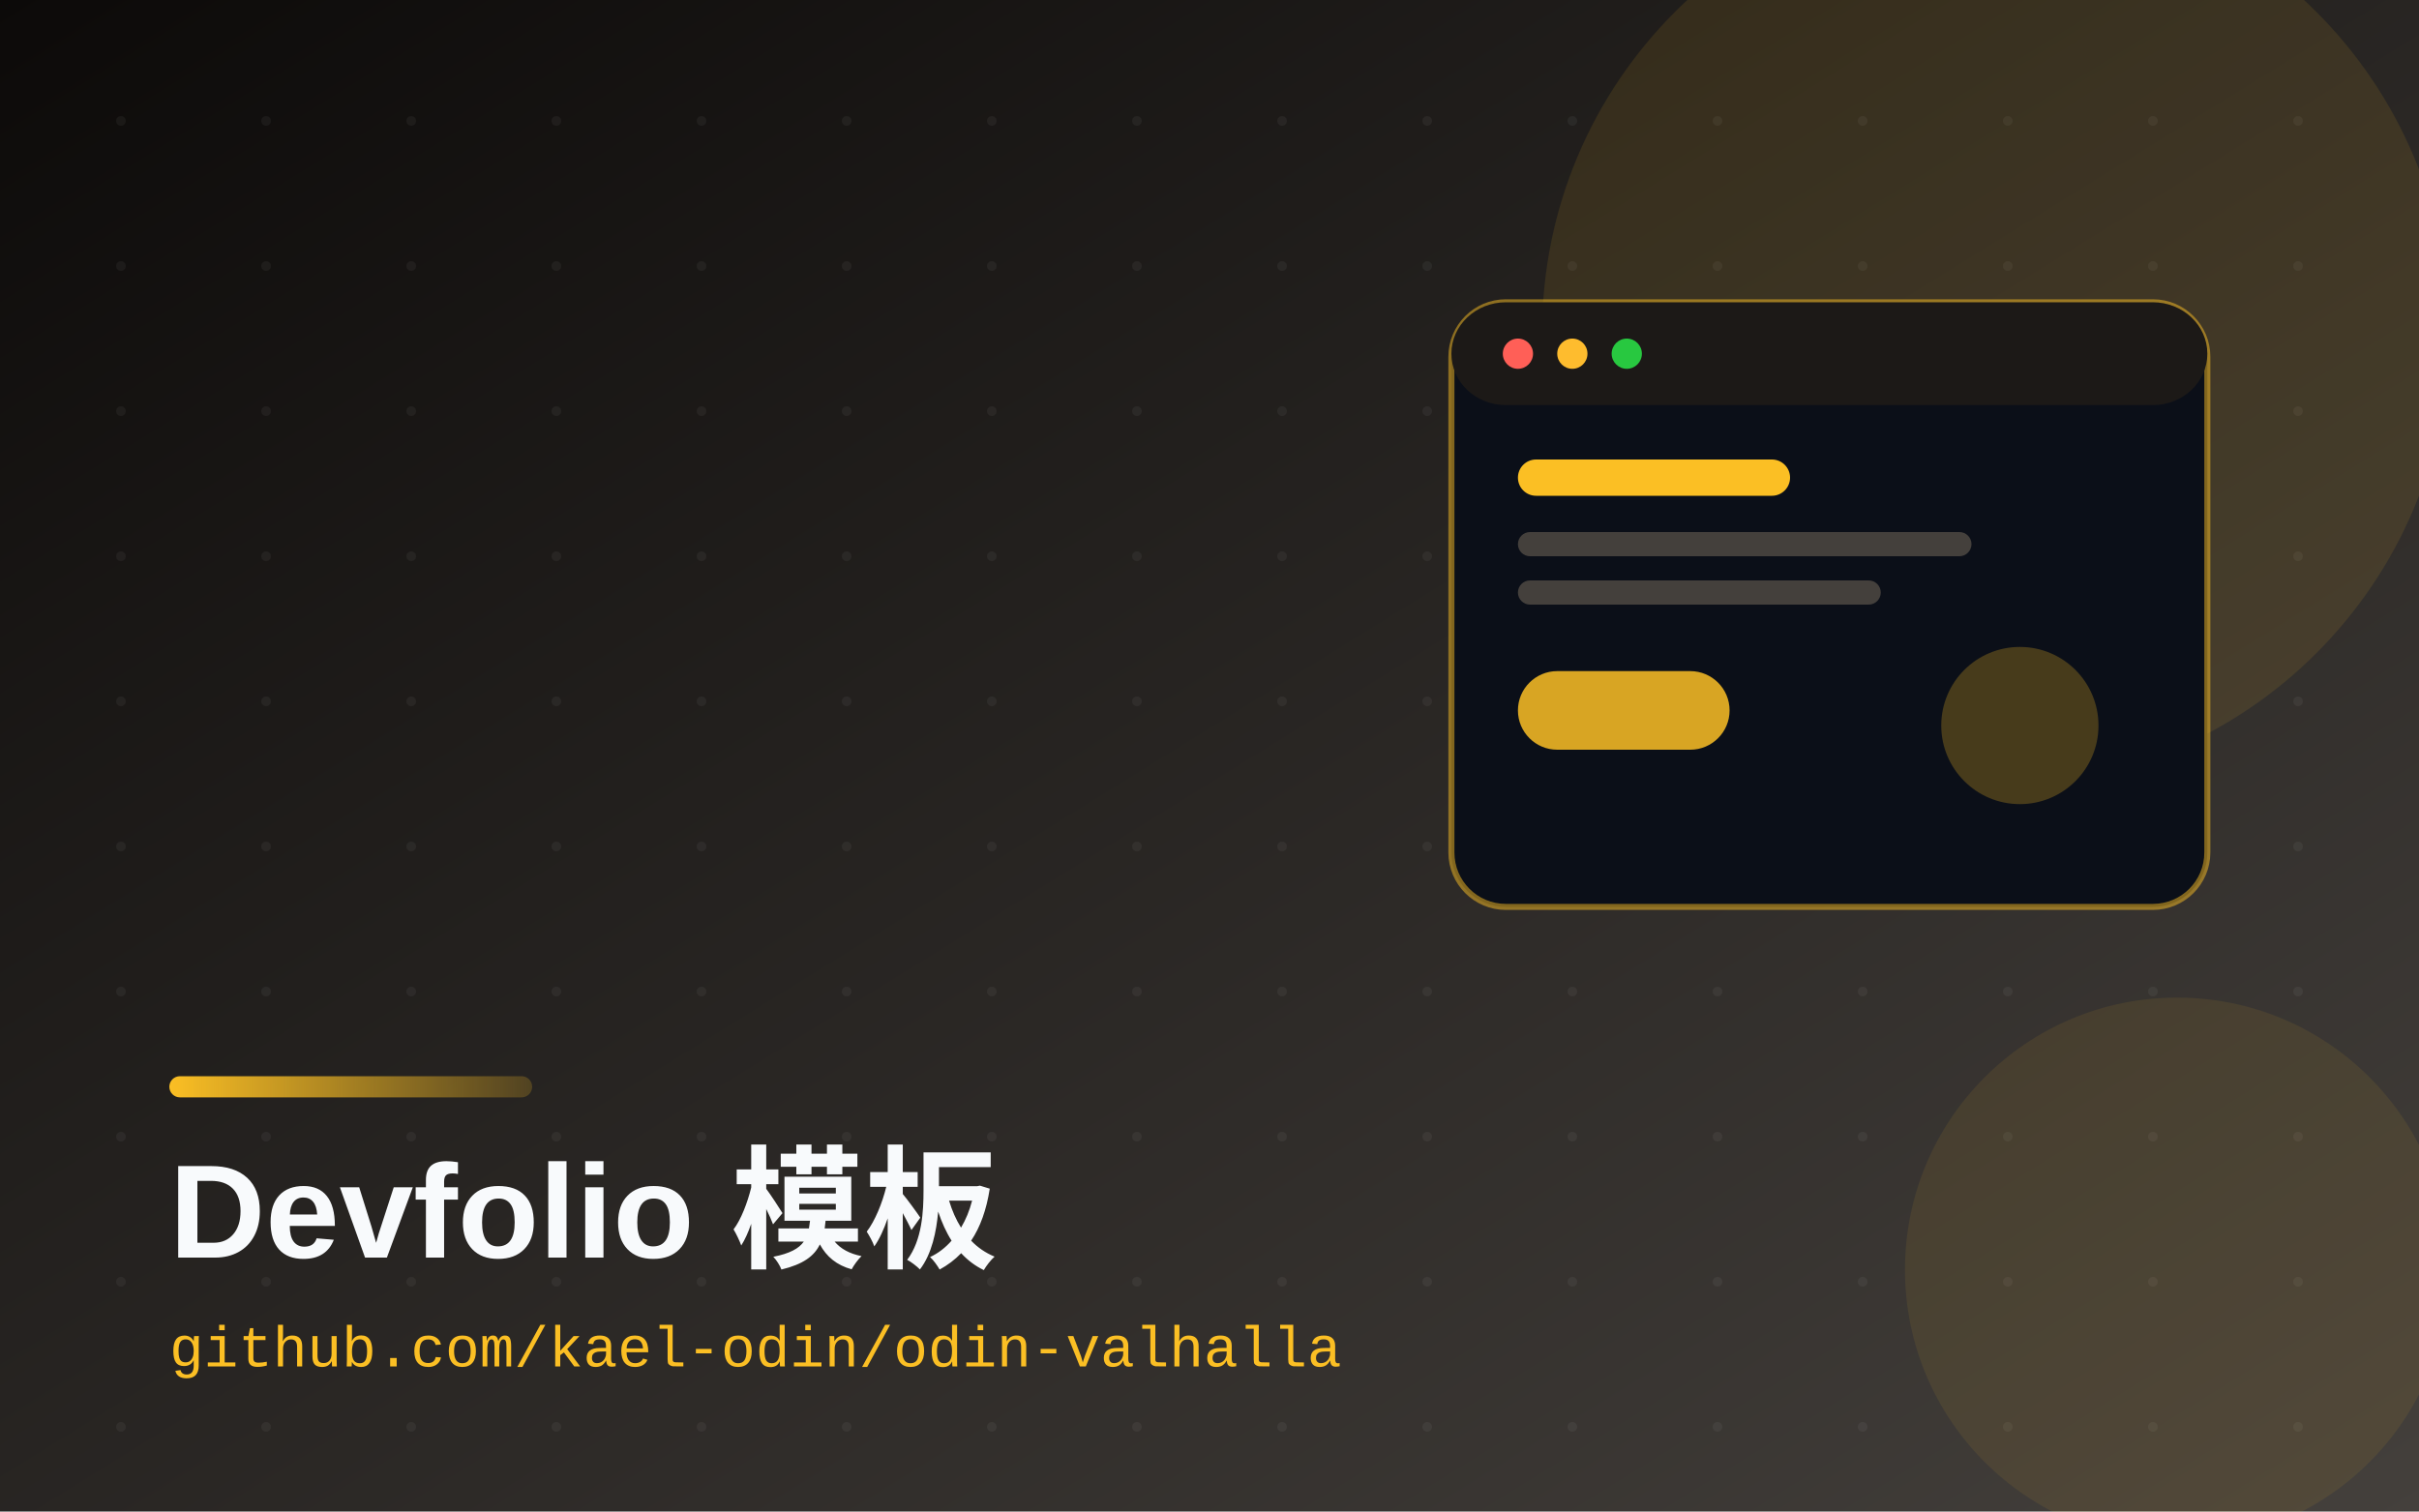
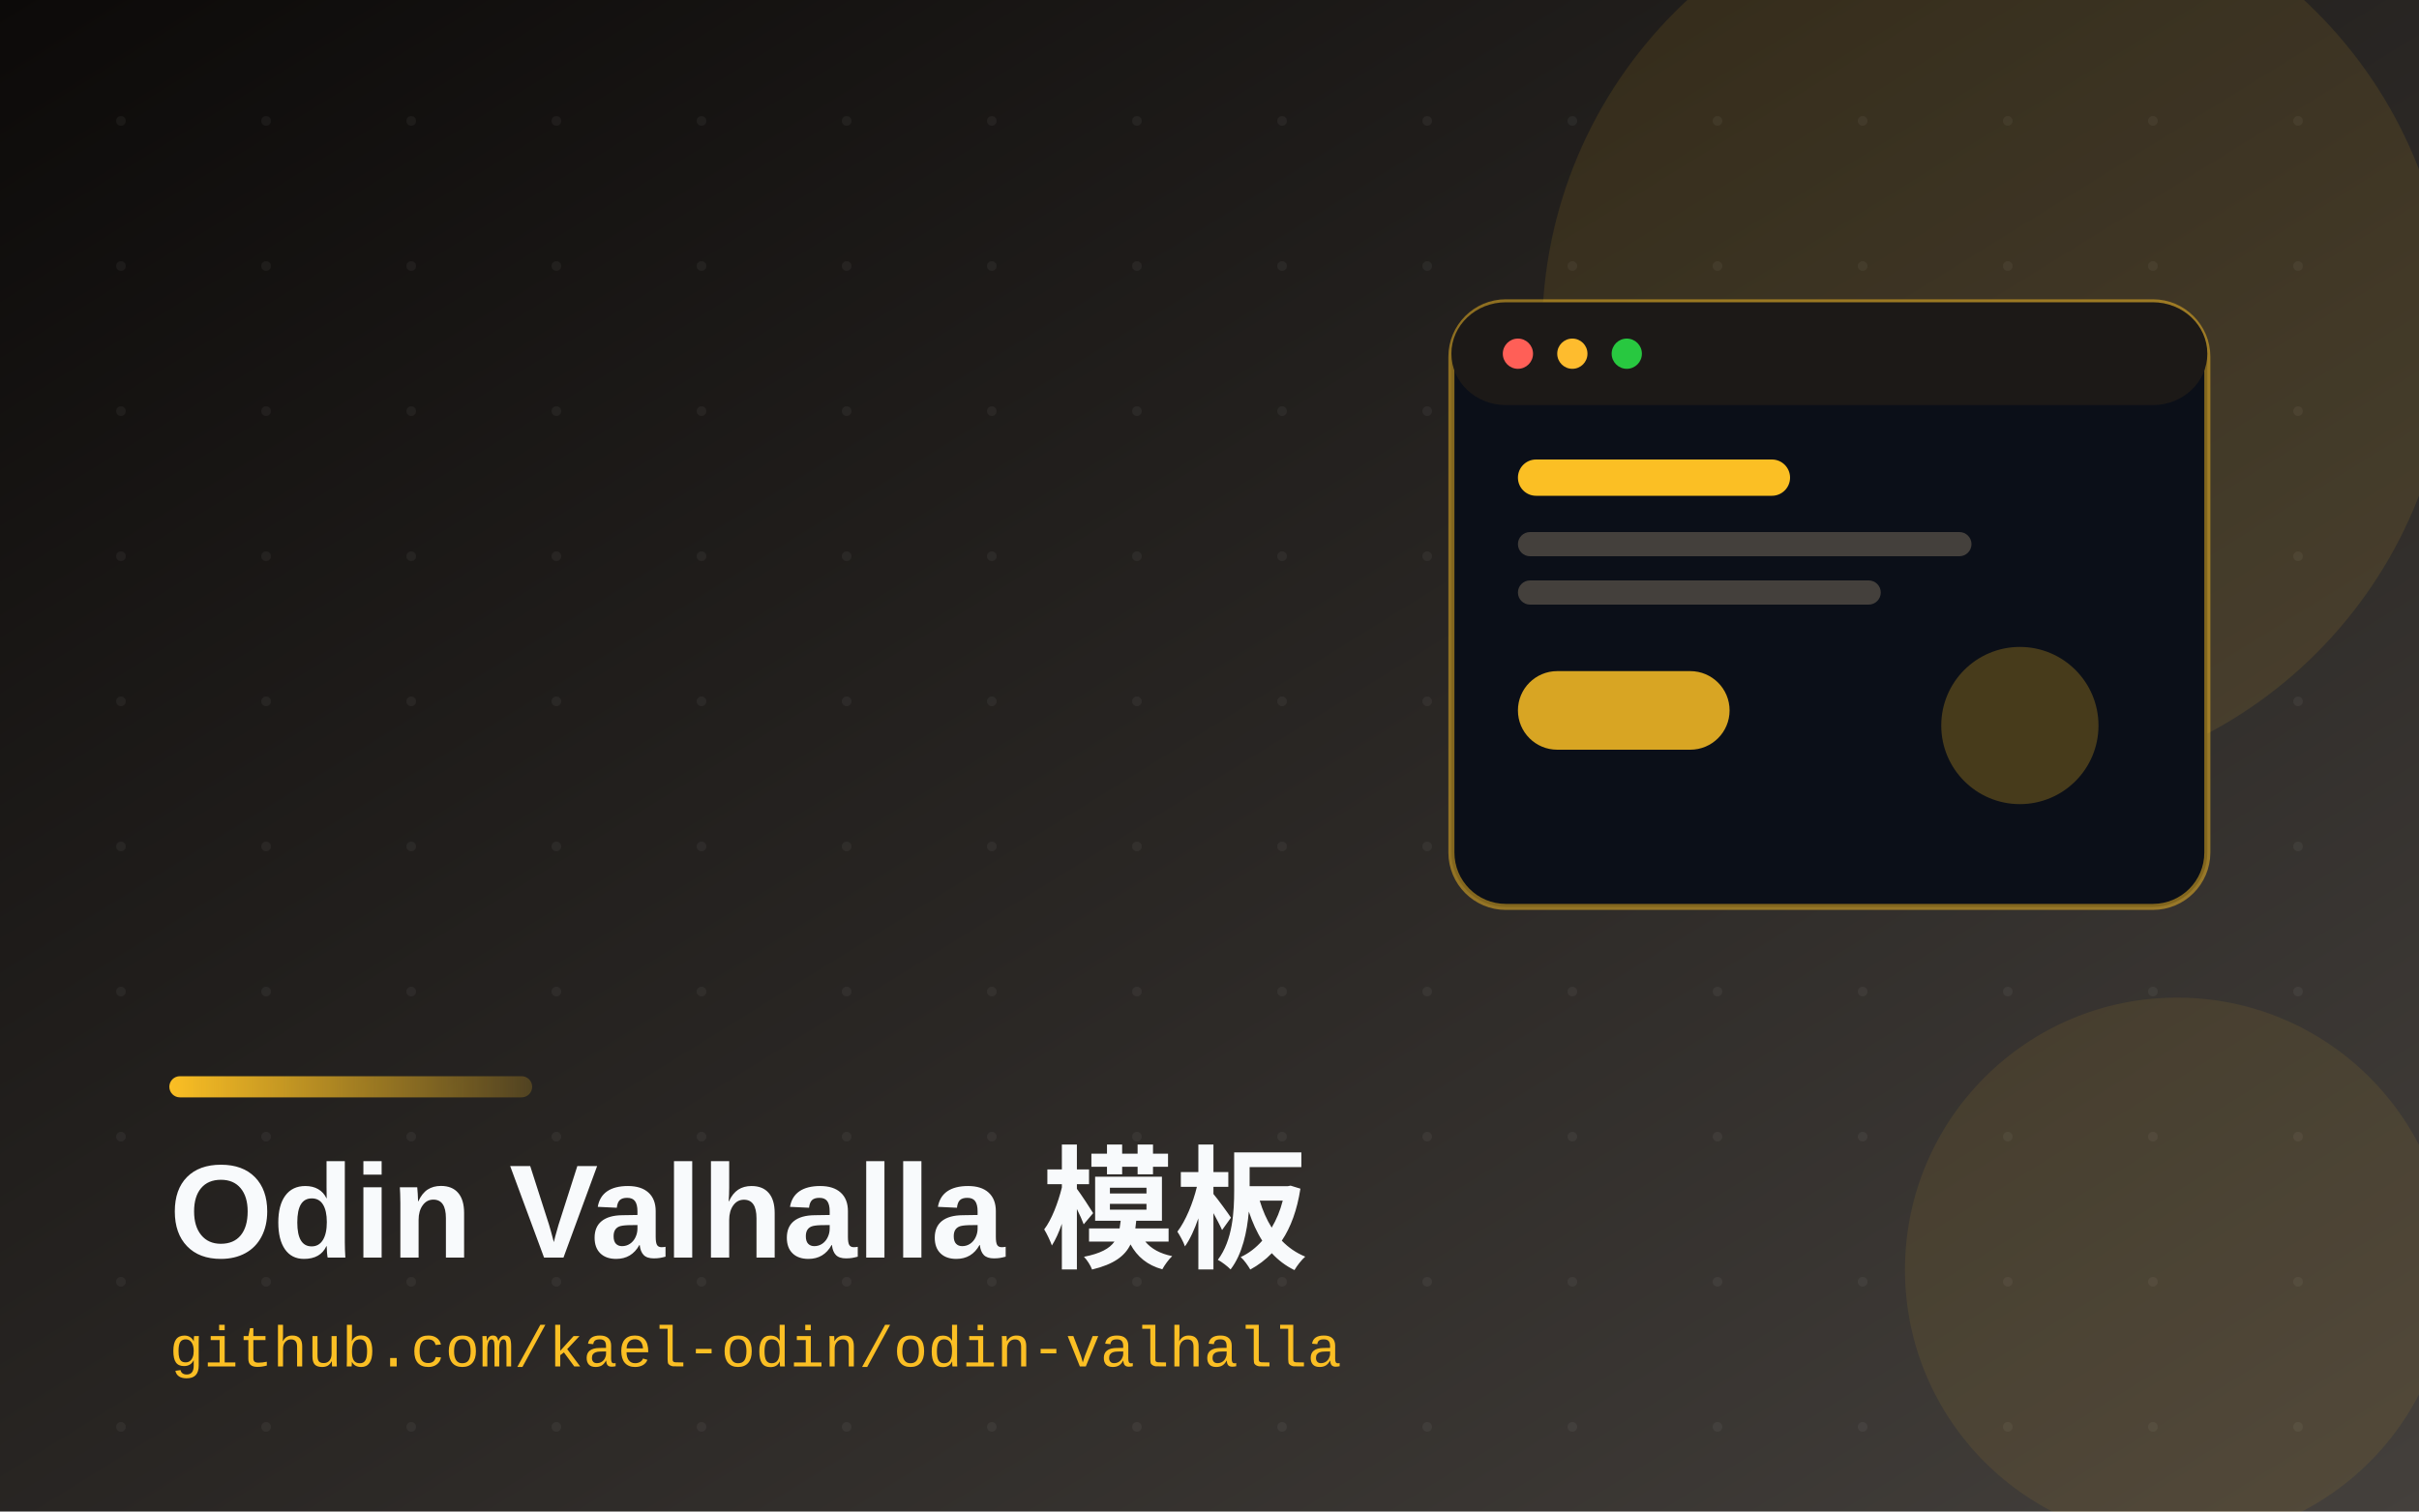
<svg xmlns="http://www.w3.org/2000/svg" viewBox="0 0 800 500">
  <defs>
    <linearGradient id="bg" x1="0" y1="0" x2="1" y2="1">
      <stop offset="0" stop-color="#0C0A09" />
      <stop offset="1" stop-color="#44403C" />
    </linearGradient>
    <linearGradient id="bar" x1="0" y1="0" x2="1" y2="0">
      <stop offset="0" stop-color="#FBBF24" />
      <stop offset="1" stop-color="#FBBF24" stop-opacity="0.2" />
    </linearGradient>
  </defs>
  <rect width="800" height="500" fill="url(#bg)" />
  <circle cx="40" cy="40" r="1.6" fill="#FFFFFF" opacity="0.05" />
  <circle cx="40" cy="88" r="1.6" fill="#FFFFFF" opacity="0.05" />
  <circle cx="40" cy="136" r="1.6" fill="#FFFFFF" opacity="0.05" />
  <circle cx="40" cy="184" r="1.6" fill="#FFFFFF" opacity="0.05" />
  <circle cx="40" cy="232" r="1.6" fill="#FFFFFF" opacity="0.05" />
  <circle cx="40" cy="280" r="1.6" fill="#FFFFFF" opacity="0.05" />
  <circle cx="40" cy="328" r="1.6" fill="#FFFFFF" opacity="0.05" />
  <circle cx="40" cy="376" r="1.6" fill="#FFFFFF" opacity="0.05" />
  <circle cx="40" cy="424" r="1.6" fill="#FFFFFF" opacity="0.05" />
  <circle cx="40" cy="472" r="1.6" fill="#FFFFFF" opacity="0.05" />
  <circle cx="88" cy="40" r="1.6" fill="#FFFFFF" opacity="0.05" />
  <circle cx="88" cy="88" r="1.6" fill="#FFFFFF" opacity="0.05" />
  <circle cx="88" cy="136" r="1.6" fill="#FFFFFF" opacity="0.05" />
  <circle cx="88" cy="184" r="1.6" fill="#FFFFFF" opacity="0.05" />
  <circle cx="88" cy="232" r="1.6" fill="#FFFFFF" opacity="0.05" />
  <circle cx="88" cy="280" r="1.6" fill="#FFFFFF" opacity="0.05" />
  <circle cx="88" cy="328" r="1.6" fill="#FFFFFF" opacity="0.05" />
  <circle cx="88" cy="376" r="1.6" fill="#FFFFFF" opacity="0.05" />
  <circle cx="88" cy="424" r="1.6" fill="#FFFFFF" opacity="0.05" />
  <circle cx="88" cy="472" r="1.6" fill="#FFFFFF" opacity="0.05" />
  <circle cx="136" cy="40" r="1.6" fill="#FFFFFF" opacity="0.05" />
  <circle cx="136" cy="88" r="1.6" fill="#FFFFFF" opacity="0.05" />
  <circle cx="136" cy="136" r="1.6" fill="#FFFFFF" opacity="0.05" />
  <circle cx="136" cy="184" r="1.6" fill="#FFFFFF" opacity="0.05" />
  <circle cx="136" cy="232" r="1.6" fill="#FFFFFF" opacity="0.05" />
  <circle cx="136" cy="280" r="1.6" fill="#FFFFFF" opacity="0.05" />
  <circle cx="136" cy="328" r="1.6" fill="#FFFFFF" opacity="0.05" />
  <circle cx="136" cy="376" r="1.6" fill="#FFFFFF" opacity="0.05" />
  <circle cx="136" cy="424" r="1.6" fill="#FFFFFF" opacity="0.05" />
  <circle cx="136" cy="472" r="1.6" fill="#FFFFFF" opacity="0.05" />
  <circle cx="184" cy="40" r="1.6" fill="#FFFFFF" opacity="0.05" />
  <circle cx="184" cy="88" r="1.6" fill="#FFFFFF" opacity="0.05" />
  <circle cx="184" cy="136" r="1.6" fill="#FFFFFF" opacity="0.05" />
  <circle cx="184" cy="184" r="1.6" fill="#FFFFFF" opacity="0.05" />
  <circle cx="184" cy="232" r="1.6" fill="#FFFFFF" opacity="0.05" />
  <circle cx="184" cy="280" r="1.6" fill="#FFFFFF" opacity="0.05" />
  <circle cx="184" cy="328" r="1.6" fill="#FFFFFF" opacity="0.05" />
  <circle cx="184" cy="376" r="1.6" fill="#FFFFFF" opacity="0.05" />
  <circle cx="184" cy="424" r="1.6" fill="#FFFFFF" opacity="0.05" />
  <circle cx="184" cy="472" r="1.6" fill="#FFFFFF" opacity="0.05" />
  <circle cx="232" cy="40" r="1.6" fill="#FFFFFF" opacity="0.05" />
  <circle cx="232" cy="88" r="1.6" fill="#FFFFFF" opacity="0.05" />
  <circle cx="232" cy="136" r="1.6" fill="#FFFFFF" opacity="0.05" />
  <circle cx="232" cy="184" r="1.6" fill="#FFFFFF" opacity="0.05" />
  <circle cx="232" cy="232" r="1.6" fill="#FFFFFF" opacity="0.05" />
  <circle cx="232" cy="280" r="1.6" fill="#FFFFFF" opacity="0.05" />
  <circle cx="232" cy="328" r="1.6" fill="#FFFFFF" opacity="0.05" />
  <circle cx="232" cy="376" r="1.6" fill="#FFFFFF" opacity="0.05" />
  <circle cx="232" cy="424" r="1.6" fill="#FFFFFF" opacity="0.05" />
  <circle cx="232" cy="472" r="1.6" fill="#FFFFFF" opacity="0.05" />
  <circle cx="280" cy="40" r="1.6" fill="#FFFFFF" opacity="0.05" />
  <circle cx="280" cy="88" r="1.6" fill="#FFFFFF" opacity="0.05" />
  <circle cx="280" cy="136" r="1.6" fill="#FFFFFF" opacity="0.05" />
  <circle cx="280" cy="184" r="1.6" fill="#FFFFFF" opacity="0.05" />
  <circle cx="280" cy="232" r="1.6" fill="#FFFFFF" opacity="0.05" />
  <circle cx="280" cy="280" r="1.6" fill="#FFFFFF" opacity="0.05" />
  <circle cx="280" cy="328" r="1.6" fill="#FFFFFF" opacity="0.05" />
  <circle cx="280" cy="376" r="1.6" fill="#FFFFFF" opacity="0.05" />
  <circle cx="280" cy="424" r="1.6" fill="#FFFFFF" opacity="0.05" />
  <circle cx="280" cy="472" r="1.6" fill="#FFFFFF" opacity="0.05" />
  <circle cx="328" cy="40" r="1.6" fill="#FFFFFF" opacity="0.05" />
  <circle cx="328" cy="88" r="1.6" fill="#FFFFFF" opacity="0.05" />
  <circle cx="328" cy="136" r="1.6" fill="#FFFFFF" opacity="0.05" />
  <circle cx="328" cy="184" r="1.6" fill="#FFFFFF" opacity="0.05" />
  <circle cx="328" cy="232" r="1.6" fill="#FFFFFF" opacity="0.05" />
  <circle cx="328" cy="280" r="1.6" fill="#FFFFFF" opacity="0.05" />
  <circle cx="328" cy="328" r="1.6" fill="#FFFFFF" opacity="0.05" />
  <circle cx="328" cy="376" r="1.6" fill="#FFFFFF" opacity="0.05" />
  <circle cx="328" cy="424" r="1.6" fill="#FFFFFF" opacity="0.05" />
  <circle cx="328" cy="472" r="1.6" fill="#FFFFFF" opacity="0.05" />
  <circle cx="376" cy="40" r="1.6" fill="#FFFFFF" opacity="0.05" />
  <circle cx="376" cy="88" r="1.6" fill="#FFFFFF" opacity="0.05" />
  <circle cx="376" cy="136" r="1.6" fill="#FFFFFF" opacity="0.05" />
  <circle cx="376" cy="184" r="1.6" fill="#FFFFFF" opacity="0.05" />
  <circle cx="376" cy="232" r="1.6" fill="#FFFFFF" opacity="0.05" />
  <circle cx="376" cy="280" r="1.6" fill="#FFFFFF" opacity="0.05" />
  <circle cx="376" cy="328" r="1.6" fill="#FFFFFF" opacity="0.05" />
  <circle cx="376" cy="376" r="1.6" fill="#FFFFFF" opacity="0.05" />
  <circle cx="376" cy="424" r="1.6" fill="#FFFFFF" opacity="0.05" />
  <circle cx="376" cy="472" r="1.6" fill="#FFFFFF" opacity="0.05" />
  <circle cx="424" cy="40" r="1.6" fill="#FFFFFF" opacity="0.05" />
  <circle cx="424" cy="88" r="1.6" fill="#FFFFFF" opacity="0.05" />
  <circle cx="424" cy="136" r="1.6" fill="#FFFFFF" opacity="0.05" />
  <circle cx="424" cy="184" r="1.6" fill="#FFFFFF" opacity="0.05" />
  <circle cx="424" cy="232" r="1.6" fill="#FFFFFF" opacity="0.05" />
  <circle cx="424" cy="280" r="1.6" fill="#FFFFFF" opacity="0.05" />
  <circle cx="424" cy="328" r="1.6" fill="#FFFFFF" opacity="0.05" />
  <circle cx="424" cy="376" r="1.6" fill="#FFFFFF" opacity="0.05" />
  <circle cx="424" cy="424" r="1.6" fill="#FFFFFF" opacity="0.05" />
  <circle cx="424" cy="472" r="1.6" fill="#FFFFFF" opacity="0.05" />
  <circle cx="472" cy="40" r="1.6" fill="#FFFFFF" opacity="0.05" />
  <circle cx="472" cy="88" r="1.6" fill="#FFFFFF" opacity="0.05" />
  <circle cx="472" cy="136" r="1.6" fill="#FFFFFF" opacity="0.05" />
  <circle cx="472" cy="184" r="1.6" fill="#FFFFFF" opacity="0.05" />
  <circle cx="472" cy="232" r="1.6" fill="#FFFFFF" opacity="0.05" />
  <circle cx="472" cy="280" r="1.6" fill="#FFFFFF" opacity="0.05" />
  <circle cx="472" cy="328" r="1.6" fill="#FFFFFF" opacity="0.05" />
  <circle cx="472" cy="376" r="1.6" fill="#FFFFFF" opacity="0.05" />
  <circle cx="472" cy="424" r="1.6" fill="#FFFFFF" opacity="0.05" />
  <circle cx="472" cy="472" r="1.6" fill="#FFFFFF" opacity="0.05" />
  <circle cx="520" cy="40" r="1.6" fill="#FFFFFF" opacity="0.05" />
  <circle cx="520" cy="88" r="1.6" fill="#FFFFFF" opacity="0.05" />
  <circle cx="520" cy="136" r="1.6" fill="#FFFFFF" opacity="0.05" />
  <circle cx="520" cy="184" r="1.6" fill="#FFFFFF" opacity="0.05" />
  <circle cx="520" cy="232" r="1.6" fill="#FFFFFF" opacity="0.05" />
  <circle cx="520" cy="280" r="1.6" fill="#FFFFFF" opacity="0.05" />
  <circle cx="520" cy="328" r="1.6" fill="#FFFFFF" opacity="0.05" />
  <circle cx="520" cy="376" r="1.6" fill="#FFFFFF" opacity="0.05" />
  <circle cx="520" cy="424" r="1.6" fill="#FFFFFF" opacity="0.05" />
  <circle cx="520" cy="472" r="1.6" fill="#FFFFFF" opacity="0.05" />
  <circle cx="568" cy="40" r="1.6" fill="#FFFFFF" opacity="0.05" />
  <circle cx="568" cy="88" r="1.6" fill="#FFFFFF" opacity="0.05" />
  <circle cx="568" cy="136" r="1.6" fill="#FFFFFF" opacity="0.05" />
  <circle cx="568" cy="184" r="1.6" fill="#FFFFFF" opacity="0.05" />
  <circle cx="568" cy="232" r="1.6" fill="#FFFFFF" opacity="0.05" />
  <circle cx="568" cy="280" r="1.6" fill="#FFFFFF" opacity="0.05" />
  <circle cx="568" cy="328" r="1.6" fill="#FFFFFF" opacity="0.05" />
  <circle cx="568" cy="376" r="1.6" fill="#FFFFFF" opacity="0.05" />
  <circle cx="568" cy="424" r="1.6" fill="#FFFFFF" opacity="0.05" />
  <circle cx="568" cy="472" r="1.6" fill="#FFFFFF" opacity="0.05" />
  <circle cx="616" cy="40" r="1.6" fill="#FFFFFF" opacity="0.05" />
  <circle cx="616" cy="88" r="1.6" fill="#FFFFFF" opacity="0.05" />
  <circle cx="616" cy="136" r="1.6" fill="#FFFFFF" opacity="0.05" />
  <circle cx="616" cy="184" r="1.6" fill="#FFFFFF" opacity="0.05" />
  <circle cx="616" cy="232" r="1.6" fill="#FFFFFF" opacity="0.05" />
  <circle cx="616" cy="280" r="1.6" fill="#FFFFFF" opacity="0.05" />
  <circle cx="616" cy="328" r="1.6" fill="#FFFFFF" opacity="0.05" />
  <circle cx="616" cy="376" r="1.6" fill="#FFFFFF" opacity="0.05" />
  <circle cx="616" cy="424" r="1.6" fill="#FFFFFF" opacity="0.05" />
  <circle cx="616" cy="472" r="1.6" fill="#FFFFFF" opacity="0.05" />
  <circle cx="664" cy="40" r="1.6" fill="#FFFFFF" opacity="0.05" />
  <circle cx="664" cy="88" r="1.6" fill="#FFFFFF" opacity="0.05" />
  <circle cx="664" cy="136" r="1.6" fill="#FFFFFF" opacity="0.05" />
  <circle cx="664" cy="184" r="1.6" fill="#FFFFFF" opacity="0.05" />
  <circle cx="664" cy="232" r="1.6" fill="#FFFFFF" opacity="0.05" />
  <circle cx="664" cy="280" r="1.6" fill="#FFFFFF" opacity="0.05" />
  <circle cx="664" cy="328" r="1.6" fill="#FFFFFF" opacity="0.05" />
  <circle cx="664" cy="376" r="1.6" fill="#FFFFFF" opacity="0.05" />
  <circle cx="664" cy="424" r="1.6" fill="#FFFFFF" opacity="0.05" />
  <circle cx="664" cy="472" r="1.6" fill="#FFFFFF" opacity="0.05" />
  <circle cx="712" cy="40" r="1.6" fill="#FFFFFF" opacity="0.05" />
  <circle cx="712" cy="88" r="1.6" fill="#FFFFFF" opacity="0.05" />
  <circle cx="712" cy="136" r="1.6" fill="#FFFFFF" opacity="0.05" />
  <circle cx="712" cy="184" r="1.6" fill="#FFFFFF" opacity="0.05" />
  <circle cx="712" cy="232" r="1.6" fill="#FFFFFF" opacity="0.05" />
  <circle cx="712" cy="280" r="1.6" fill="#FFFFFF" opacity="0.05" />
  <circle cx="712" cy="328" r="1.6" fill="#FFFFFF" opacity="0.05" />
  <circle cx="712" cy="376" r="1.6" fill="#FFFFFF" opacity="0.05" />
  <circle cx="712" cy="424" r="1.6" fill="#FFFFFF" opacity="0.05" />
  <circle cx="712" cy="472" r="1.6" fill="#FFFFFF" opacity="0.05" />
  <circle cx="760" cy="40" r="1.6" fill="#FFFFFF" opacity="0.05" />
  <circle cx="760" cy="88" r="1.6" fill="#FFFFFF" opacity="0.05" />
  <circle cx="760" cy="136" r="1.6" fill="#FFFFFF" opacity="0.05" />
  <circle cx="760" cy="184" r="1.6" fill="#FFFFFF" opacity="0.05" />
  <circle cx="760" cy="232" r="1.6" fill="#FFFFFF" opacity="0.05" />
  <circle cx="760" cy="280" r="1.6" fill="#FFFFFF" opacity="0.05" />
  <circle cx="760" cy="328" r="1.6" fill="#FFFFFF" opacity="0.05" />
  <circle cx="760" cy="376" r="1.6" fill="#FFFFFF" opacity="0.05" />
  <circle cx="760" cy="424" r="1.6" fill="#FFFFFF" opacity="0.05" />
  <circle cx="760" cy="472" r="1.6" fill="#FFFFFF" opacity="0.05" />
  <circle cx="660" cy="110" r="150" fill="#FBBF24" opacity="0.10" />
  <circle cx="720" cy="420" r="90" fill="#FBBF24" opacity="0.08" />
  <rect x="480" y="100" width="250" height="200" rx="18" fill="#0B0F18" stroke="#FBBF24" stroke-opacity="0.5" stroke-width="2" />
  <rect x="480" y="100" width="250" height="34" rx="18" fill="#1C1917" />
  <circle cx="502" cy="117" r="5" fill="#FF5F57" />
  <circle cx="520" cy="117" r="5" fill="#FEBC2E" />
  <circle cx="538" cy="117" r="5" fill="#28C840" />
  <rect x="502" y="152" width="90" height="12" rx="6" fill="#FBBF24" />
  <rect x="502" y="176" width="150" height="8" rx="4" fill="#44403C" />
  <rect x="502" y="192" width="120" height="8" rx="4" fill="#44403C" />
  <rect x="502" y="222" width="70" height="26" rx="13" fill="#FBBF24" opacity="0.85" />
  <circle cx="668" cy="240" r="26" fill="#FBBF24" opacity="0.25" />
  <rect x="56" y="356" width="120" height="7" rx="3.5" fill="url(#bar)" />
-   <text x="56" y="416" font-family="'Segoe UI', system-ui, -apple-system, Arial, sans-serif" font-size="44" font-weight="700" fill="#F8FAFC">Devfolio 模板</text>
+   <text x="56" y="416" font-family="'Segoe UI', system-ui, -apple-system, Arial, sans-serif" font-size="44" font-weight="700" fill="#F8FAFC">Odin Valhalla 模板</text>
  <text x="56" y="452" font-family="Consolas, 'Courier New', monospace" font-size="19" fill="#FBBF24">github.com/kael-odin/odin-valhalla</text>
</svg>
